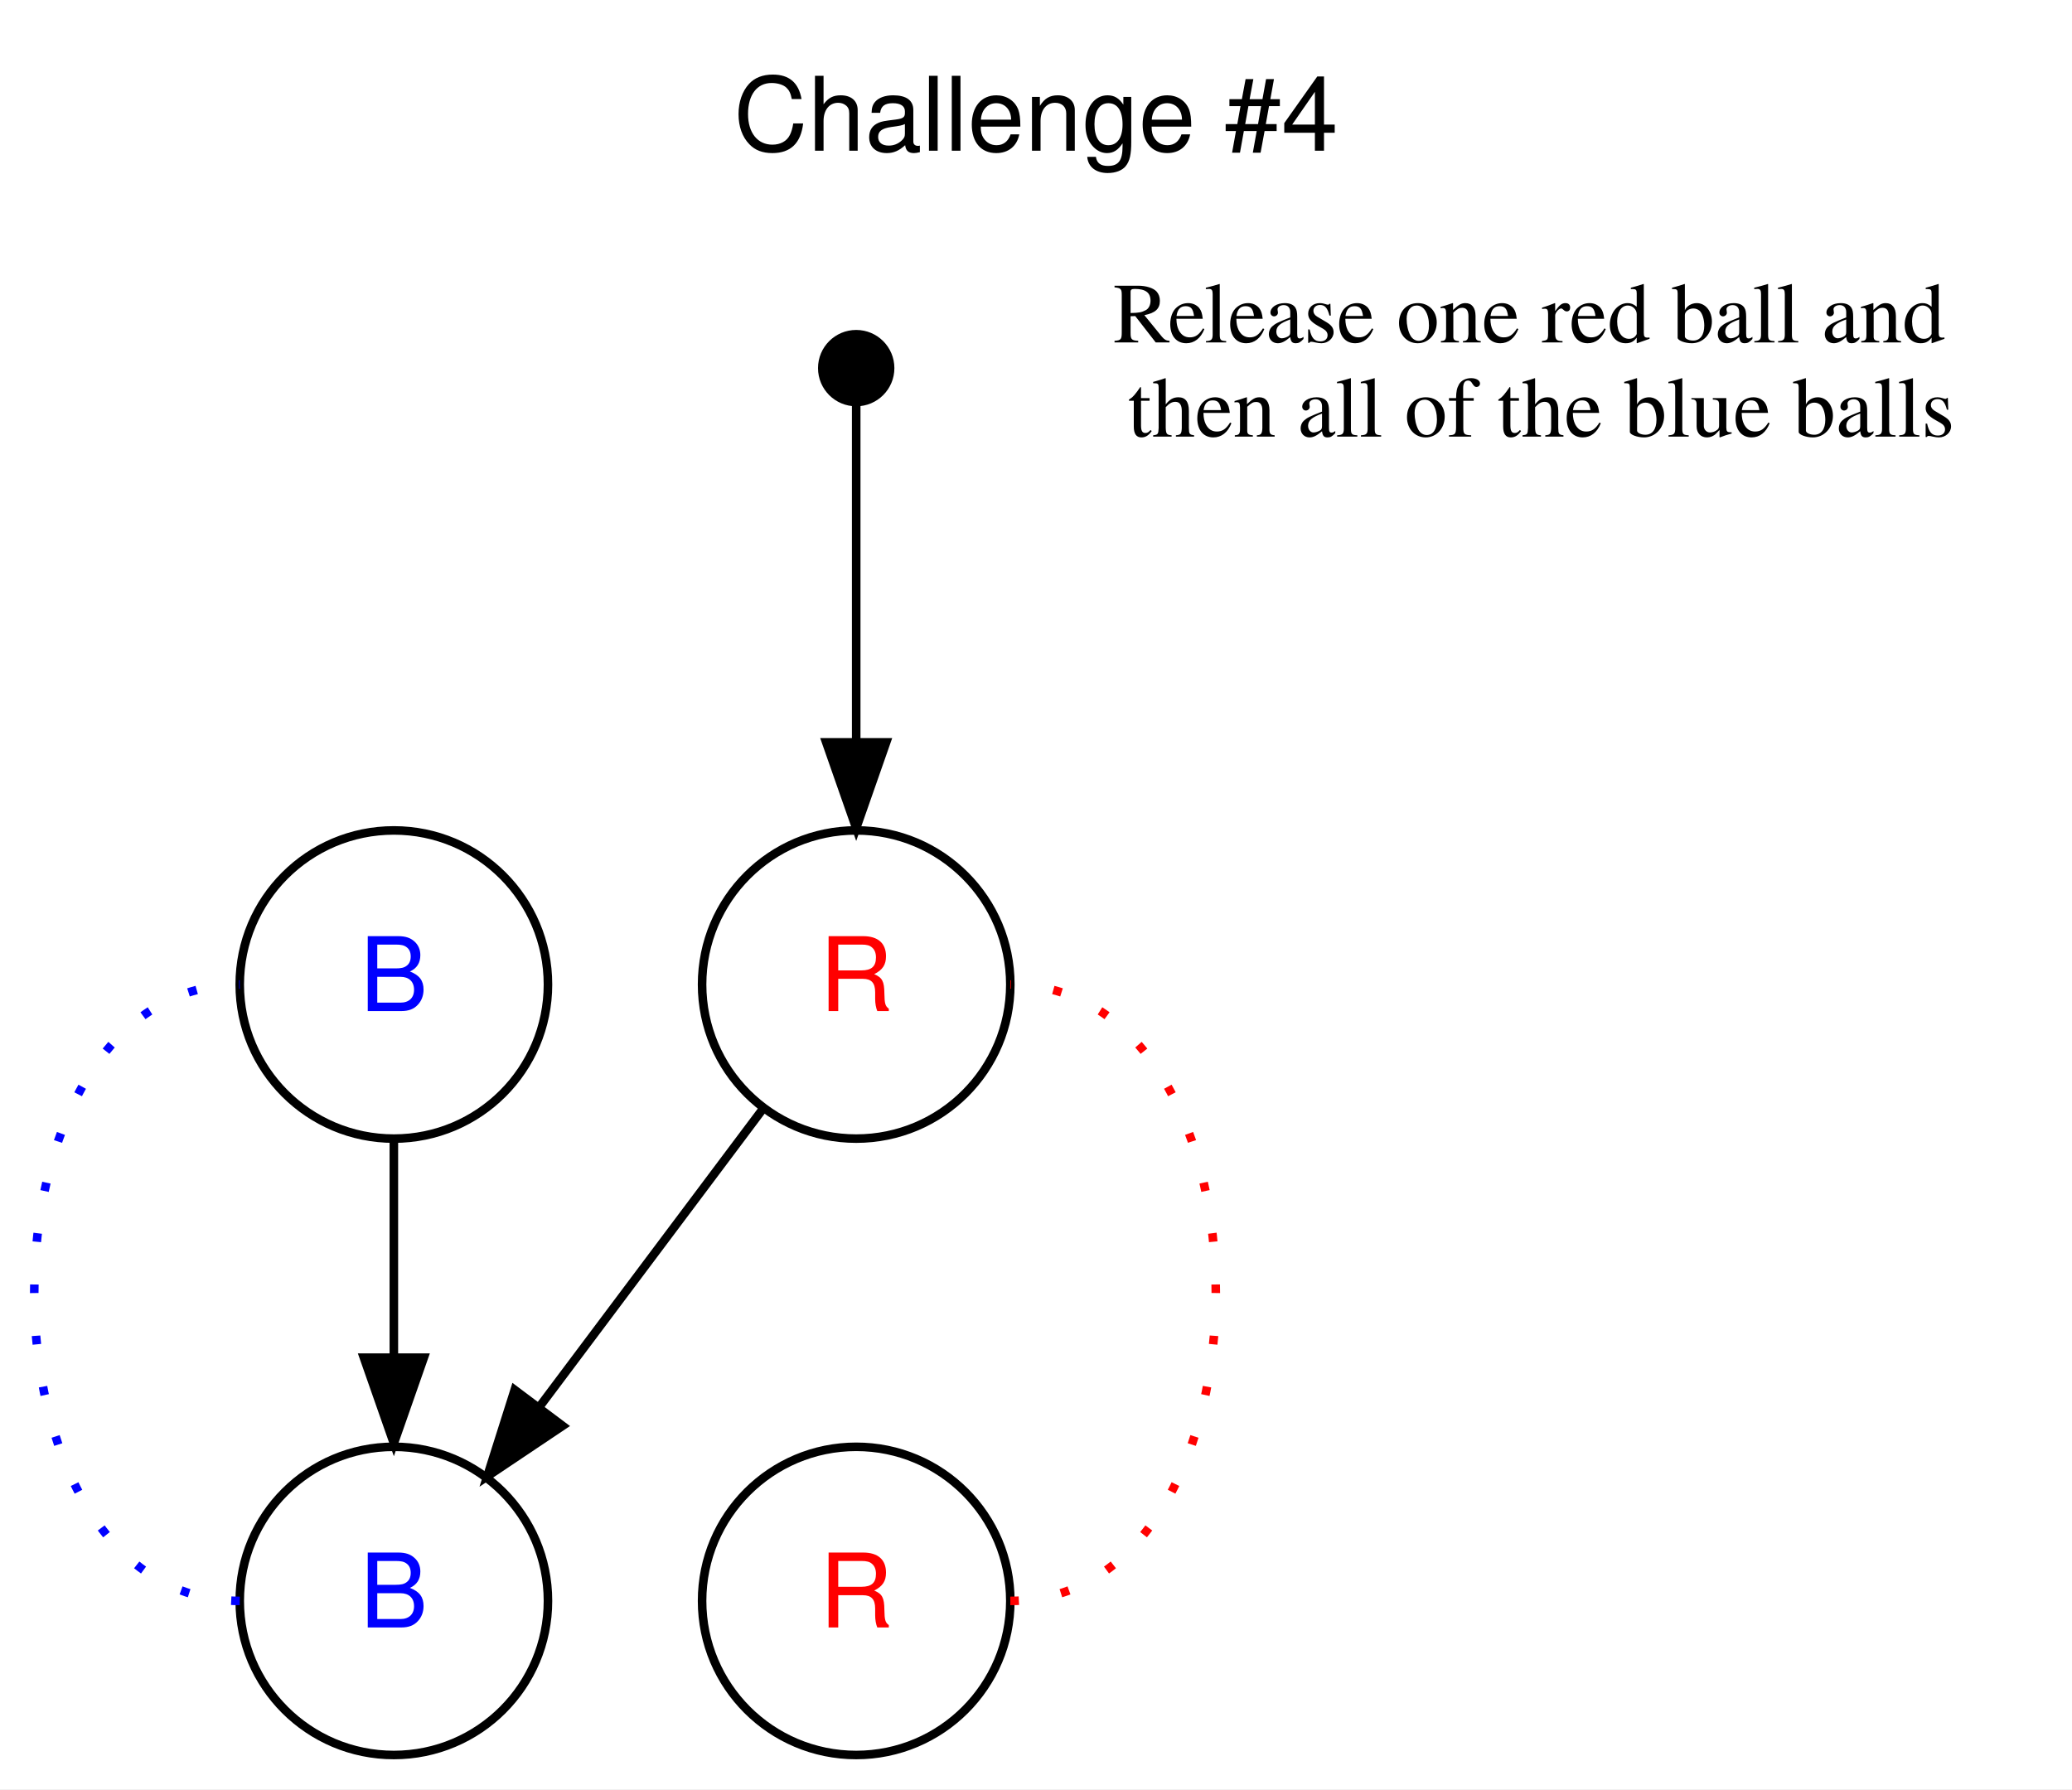
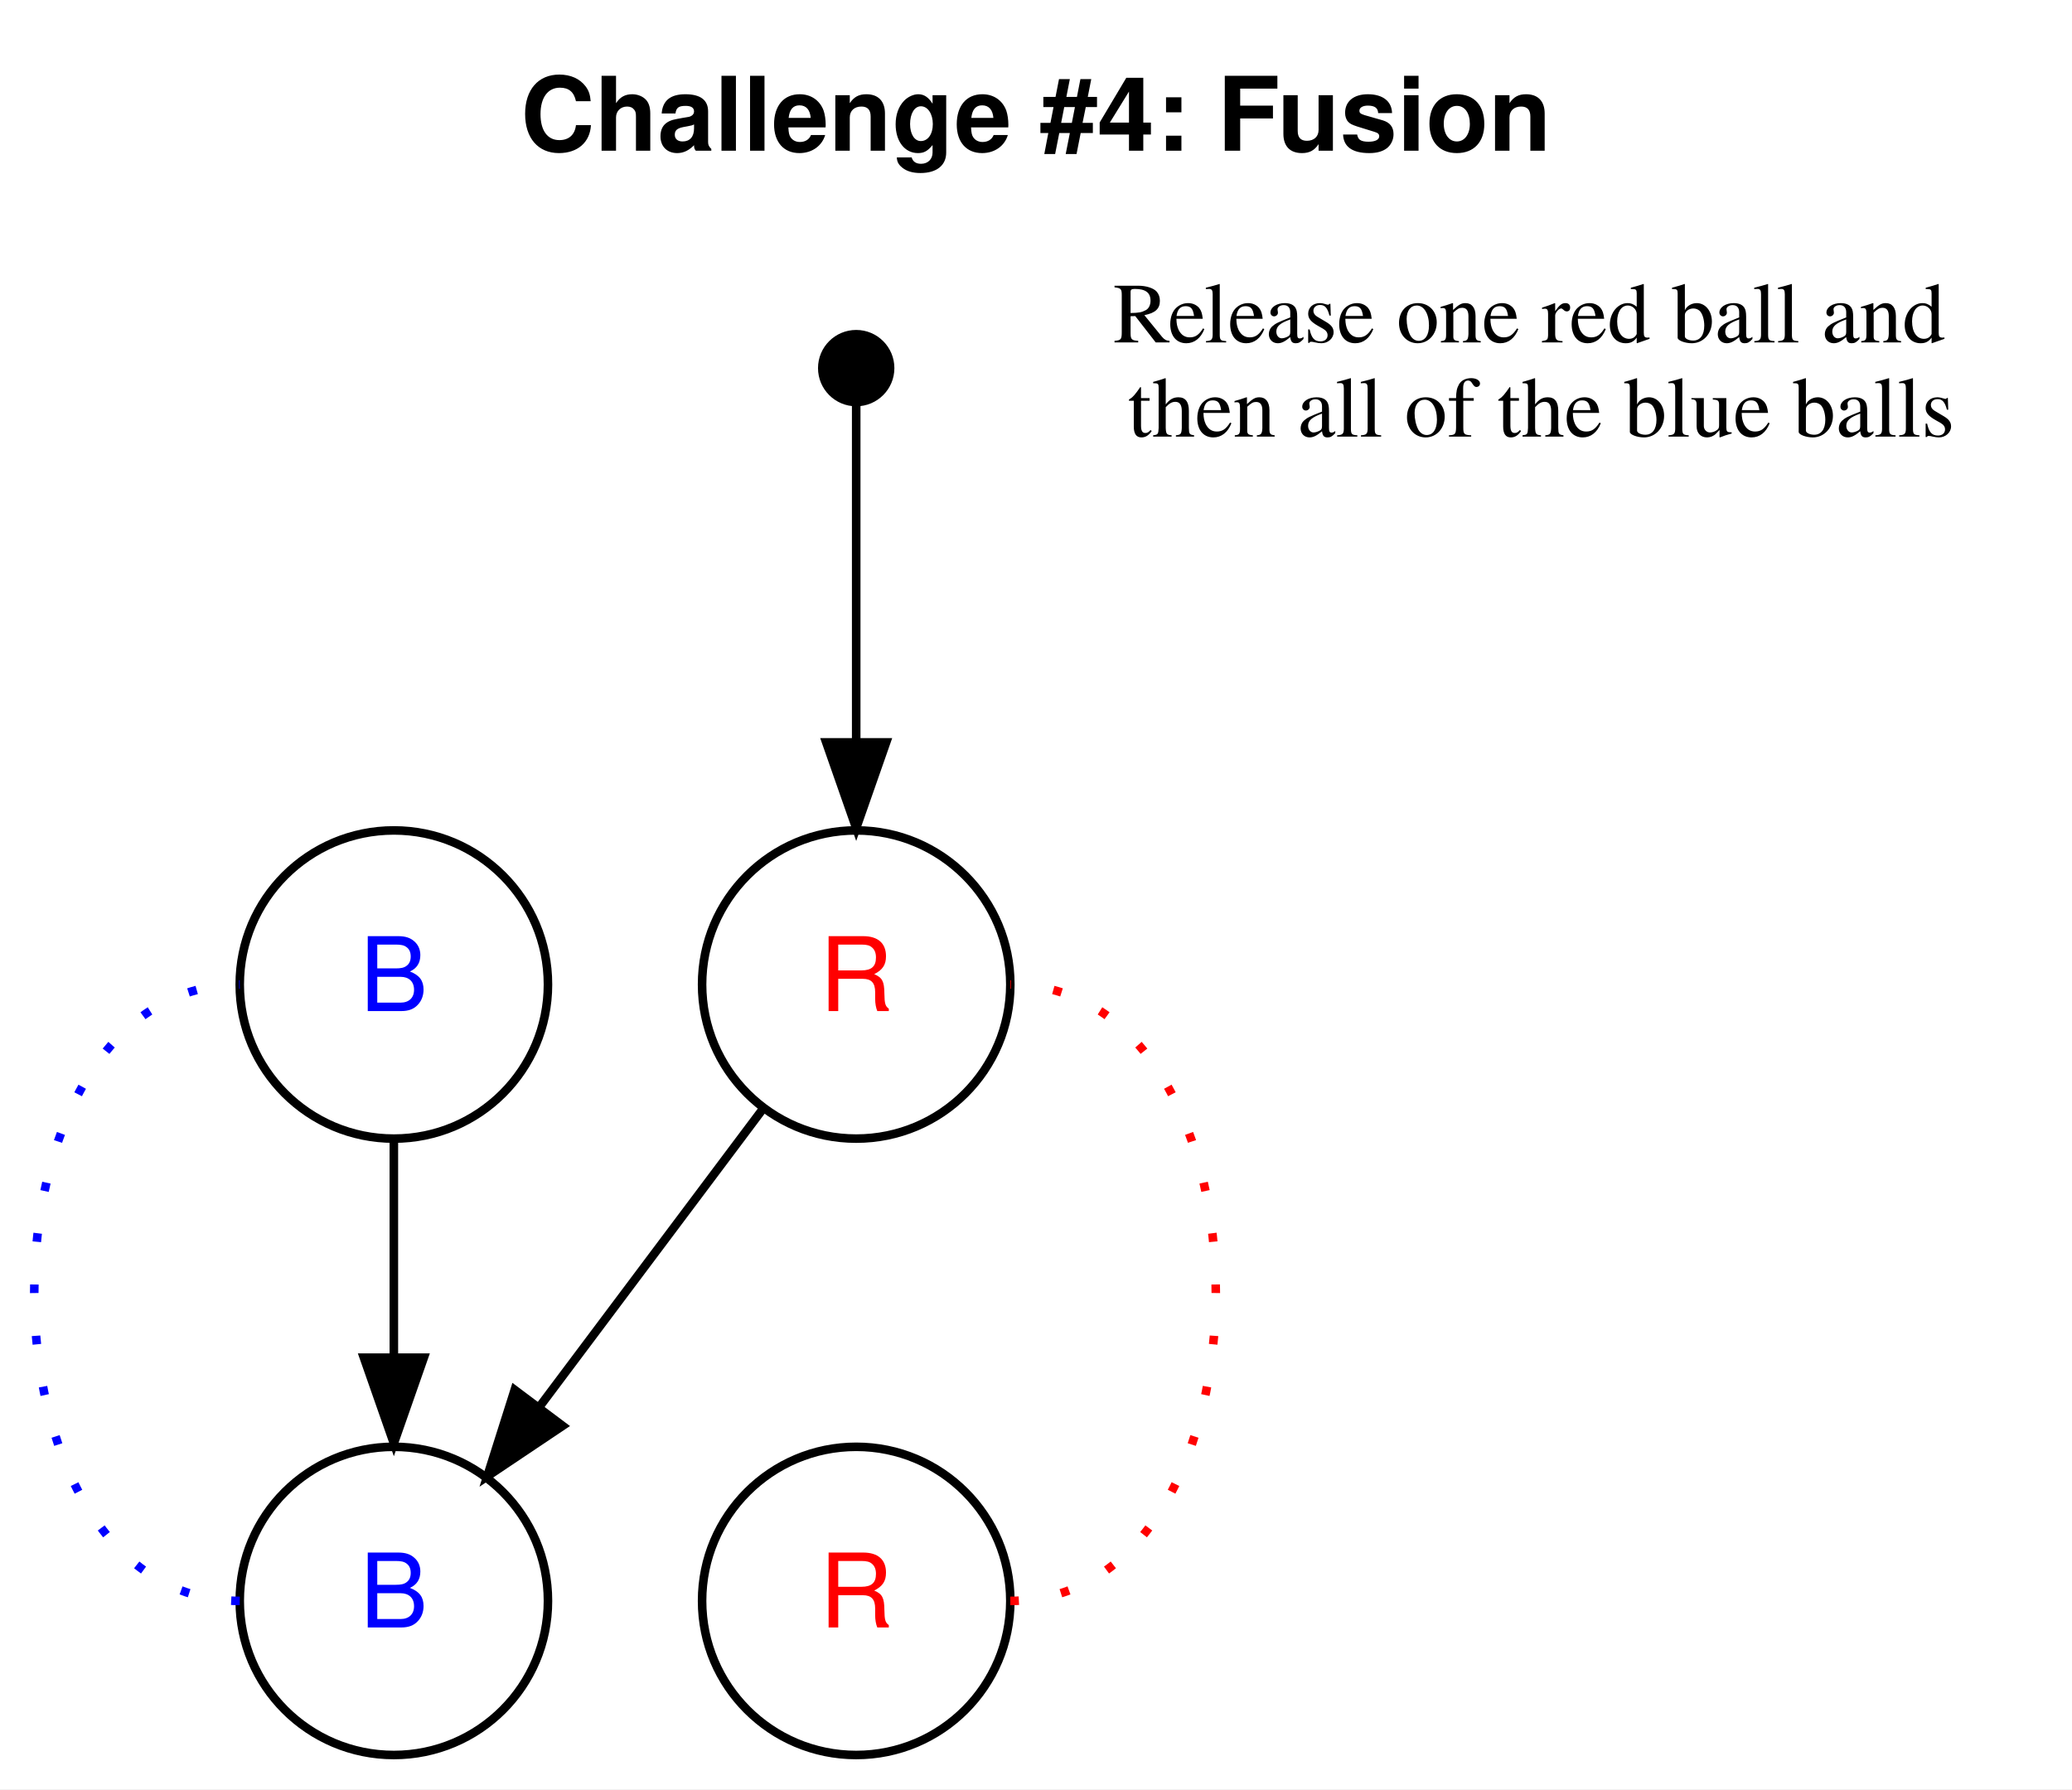
<svg xmlns="http://www.w3.org/2000/svg" width="242pt" height="209pt" viewBox="0.00 0.00 242.00 209.00">
  <g id="graph0" class="graph" transform="scale(1 1) rotate(0) translate(4 205)">
    <polygon fill="#ffffff" stroke="transparent" points="-4,4 -4,-205 238,-205 238,4 -4,4" />
-     <text text-anchor="middle" x="117" y="-187.4" font-family="Helvetica,sans-Serif" font-size="12.00" fill="#000000">Challenge #4</text>
+     <text text-anchor="middle" x="117" y="-187.4" font-family="Helvetica,sans-Serif" font-weight="bold" font-size="12.00" fill="#000000">Challenge #4: Fusion</text>
    <g id="node1" class="node">
      <ellipse fill="#000000" stroke="#000000" cx="96" cy="-162" rx="3.96" ry="3.96" />
    </g>
    <g id="node4" class="node">
      <ellipse fill="none" stroke="#000000" cx="96" cy="-90" rx="18" ry="18" />
      <text text-anchor="middle" x="96" y="-86.9" font-family="Helvetica,sans-Serif" font-size="12.00" fill="#ff0000">R</text>
    </g>
    <g id="edge1" class="edge">
      <path fill="none" stroke="#000000" d="M96,-157.712C96,-150.062 96,-133.472 96,-118.629" />
      <polygon fill="#000000" stroke="#000000" points="99.5,-118.282 96,-108.282 92.5,-118.282 99.5,-118.282" />
    </g>
    <g id="node2" class="node">
      <ellipse fill="none" stroke="#000000" cx="42" cy="-90" rx="18" ry="18" />
      <text text-anchor="middle" x="42" y="-86.9" font-family="Helvetica,sans-Serif" font-size="12.00" fill="#0000ff">B</text>
    </g>
    <g id="node3" class="node">
      <ellipse fill="none" stroke="#000000" cx="42" cy="-18" rx="18" ry="18" />
      <text text-anchor="middle" x="42" y="-14.9" font-family="Helvetica,sans-Serif" font-size="12.00" fill="#0000ff">B</text>
    </g>
    <g id="edge2" class="edge">
      <path fill="none" stroke="#000000" d="M42,-71.831C42,-64.131 42,-54.974 42,-46.417" />
      <polygon fill="#000000" stroke="#000000" points="45.5,-46.413 42,-36.413 38.5,-46.413 45.5,-46.413" />
    </g>
    <g id="edge4" class="edge">
      <path fill="none" stroke="#0000ff" stroke-dasharray="1,5" d="M24,-18C-8,-18 -8,-90 24,-90" />
    </g>
    <g id="node5" class="node">
      <ellipse fill="none" stroke="#000000" cx="96" cy="-18" rx="18" ry="18" />
      <text text-anchor="middle" x="96" y="-14.9" font-family="Helvetica,sans-Serif" font-size="12.00" fill="#ff0000">R</text>
    </g>
    <g id="edge3" class="edge">
      <path fill="none" stroke="#000000" d="M85.072,-75.43C77.607,-65.475 67.563,-52.084 59.053,-40.737" />
      <polygon fill="#000000" stroke="#000000" points="61.712,-38.449 52.911,-32.549 56.111,-42.649 61.712,-38.449" />
    </g>
    <g id="edge5" class="edge">
      <path fill="none" stroke="#ff0000" stroke-dasharray="1,5" d="M114,-18C146,-18 146,-90 114,-90" />
    </g>
    <g id="node6" class="node">
      <text text-anchor="start" x="126" y="-165" font-family="Times" font-size="10.00" fill="#000000">Release one red ball and</text>
      <text text-anchor="middle" x="176" y="-154" font-family="Times" font-size="10.00" fill="#000000">then all of the blue balls</text>
    </g>
  </g>
</svg>
